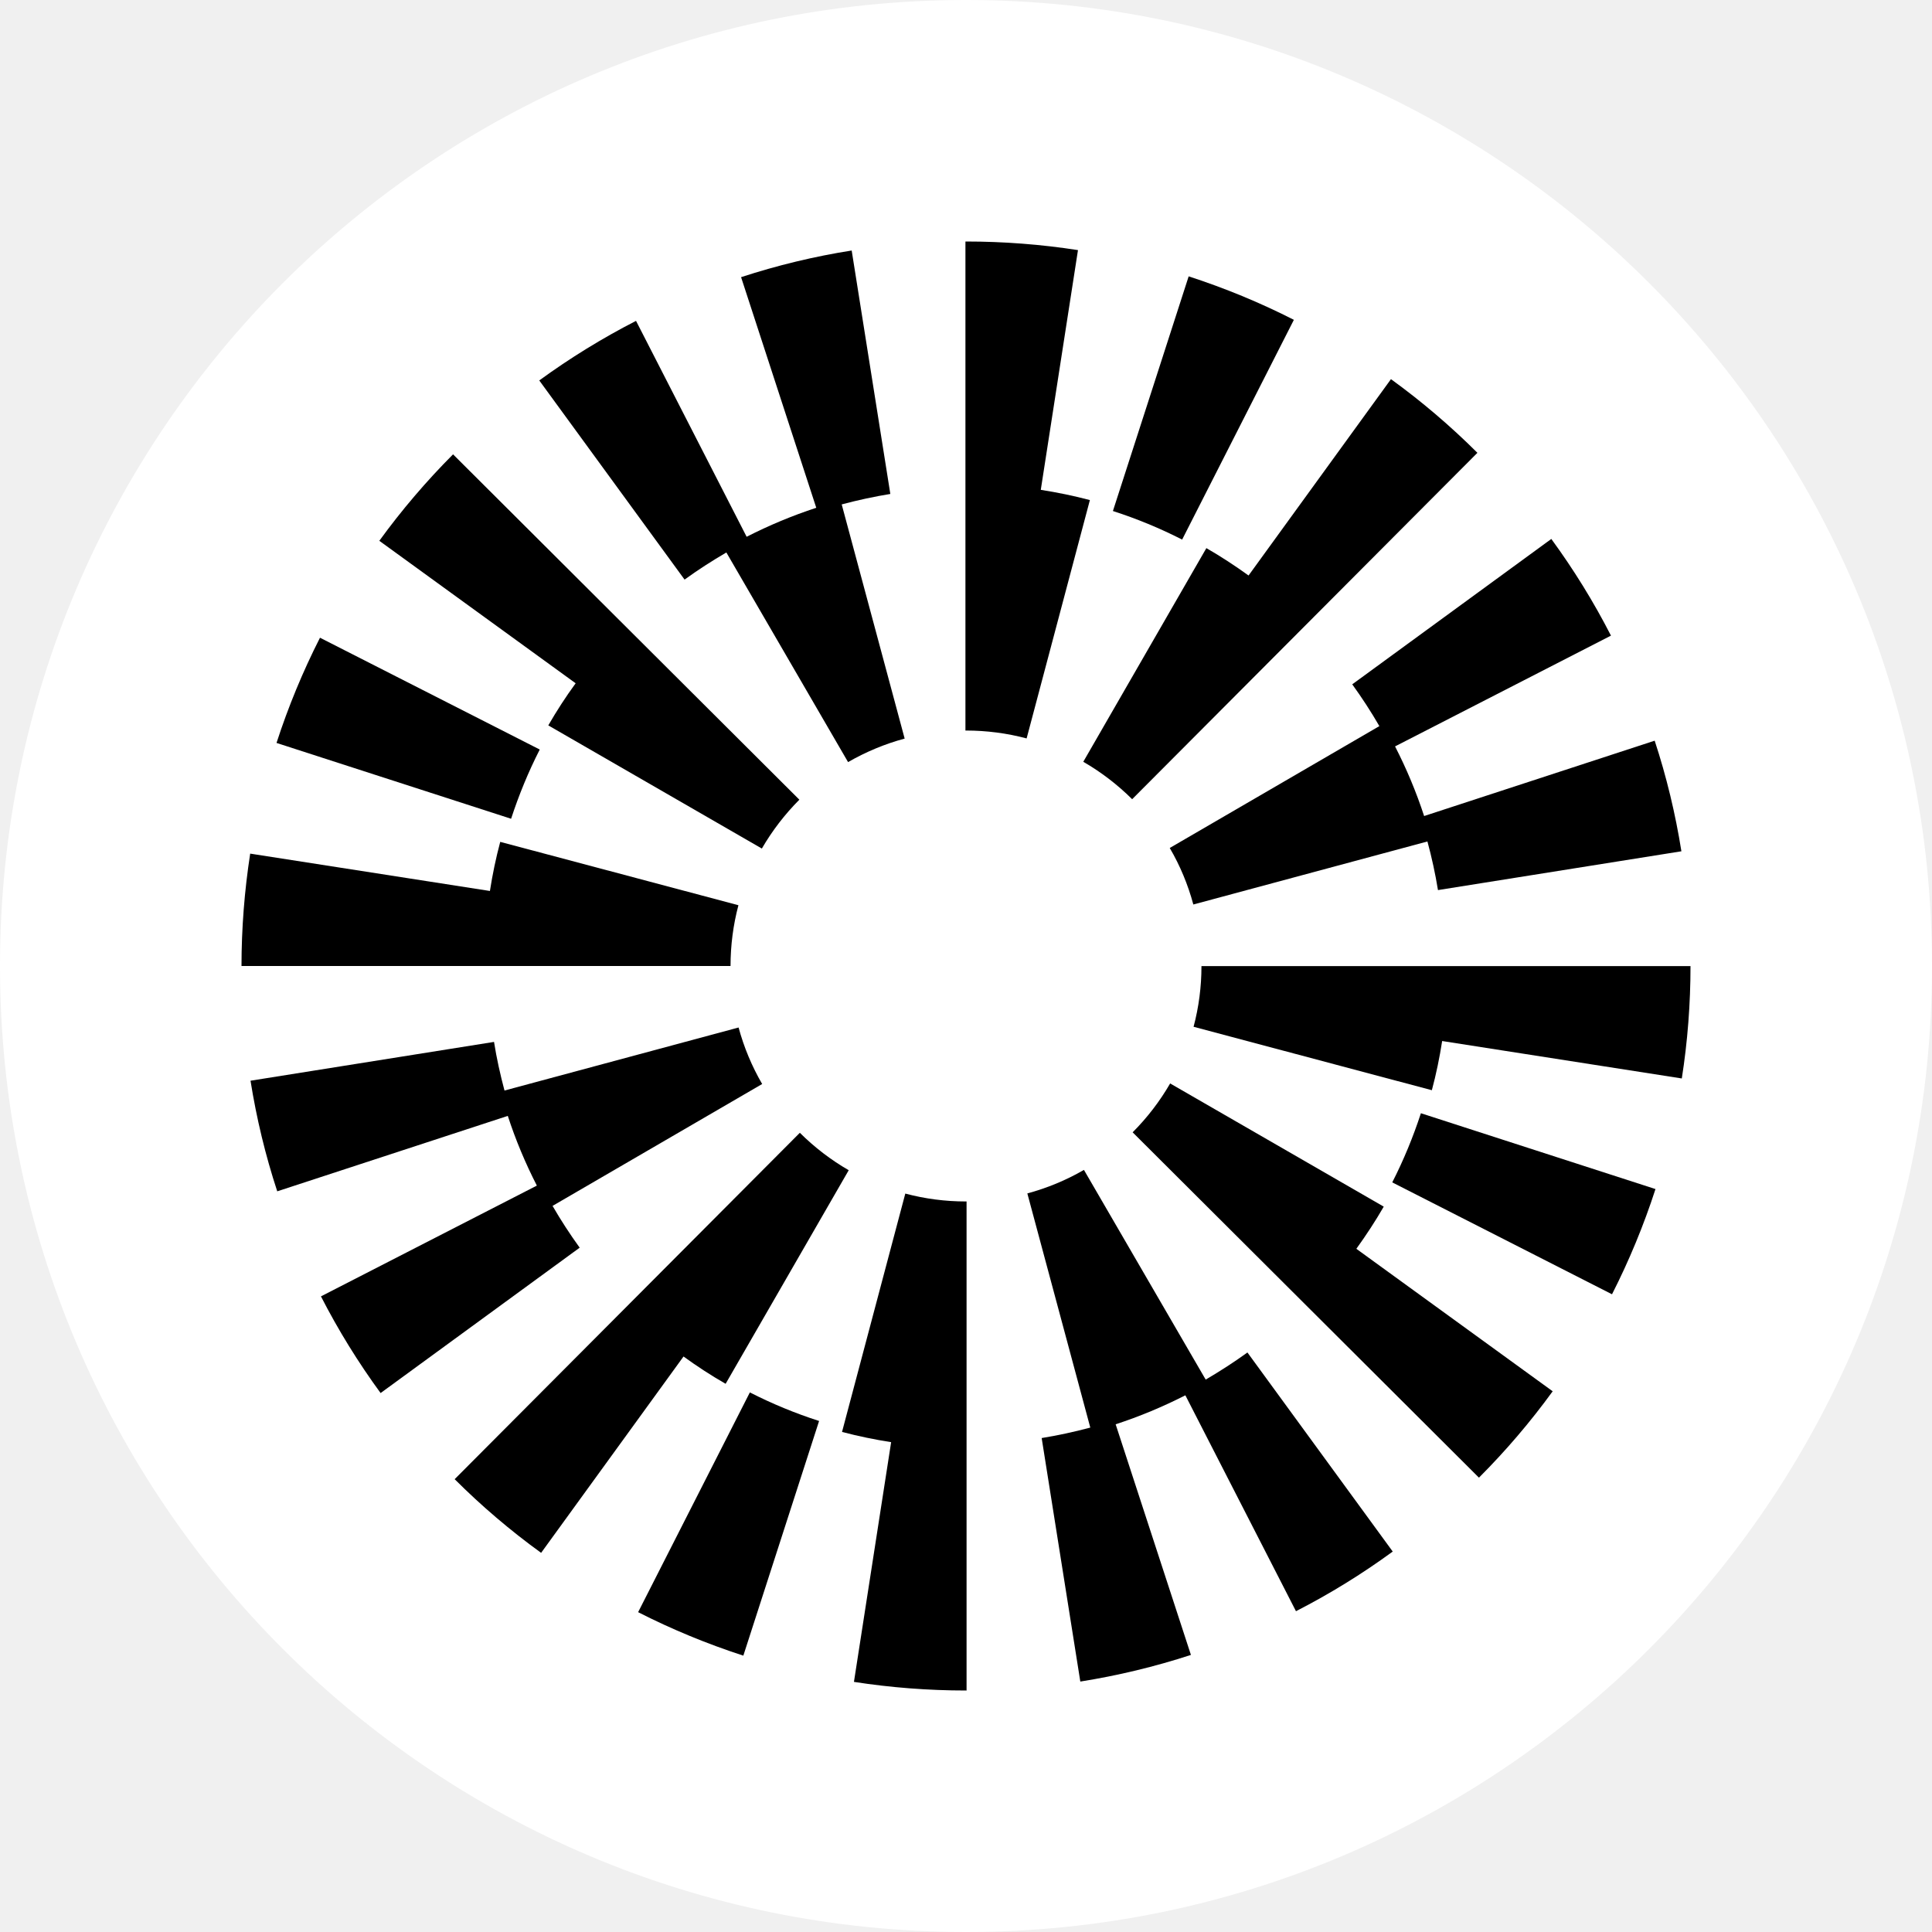
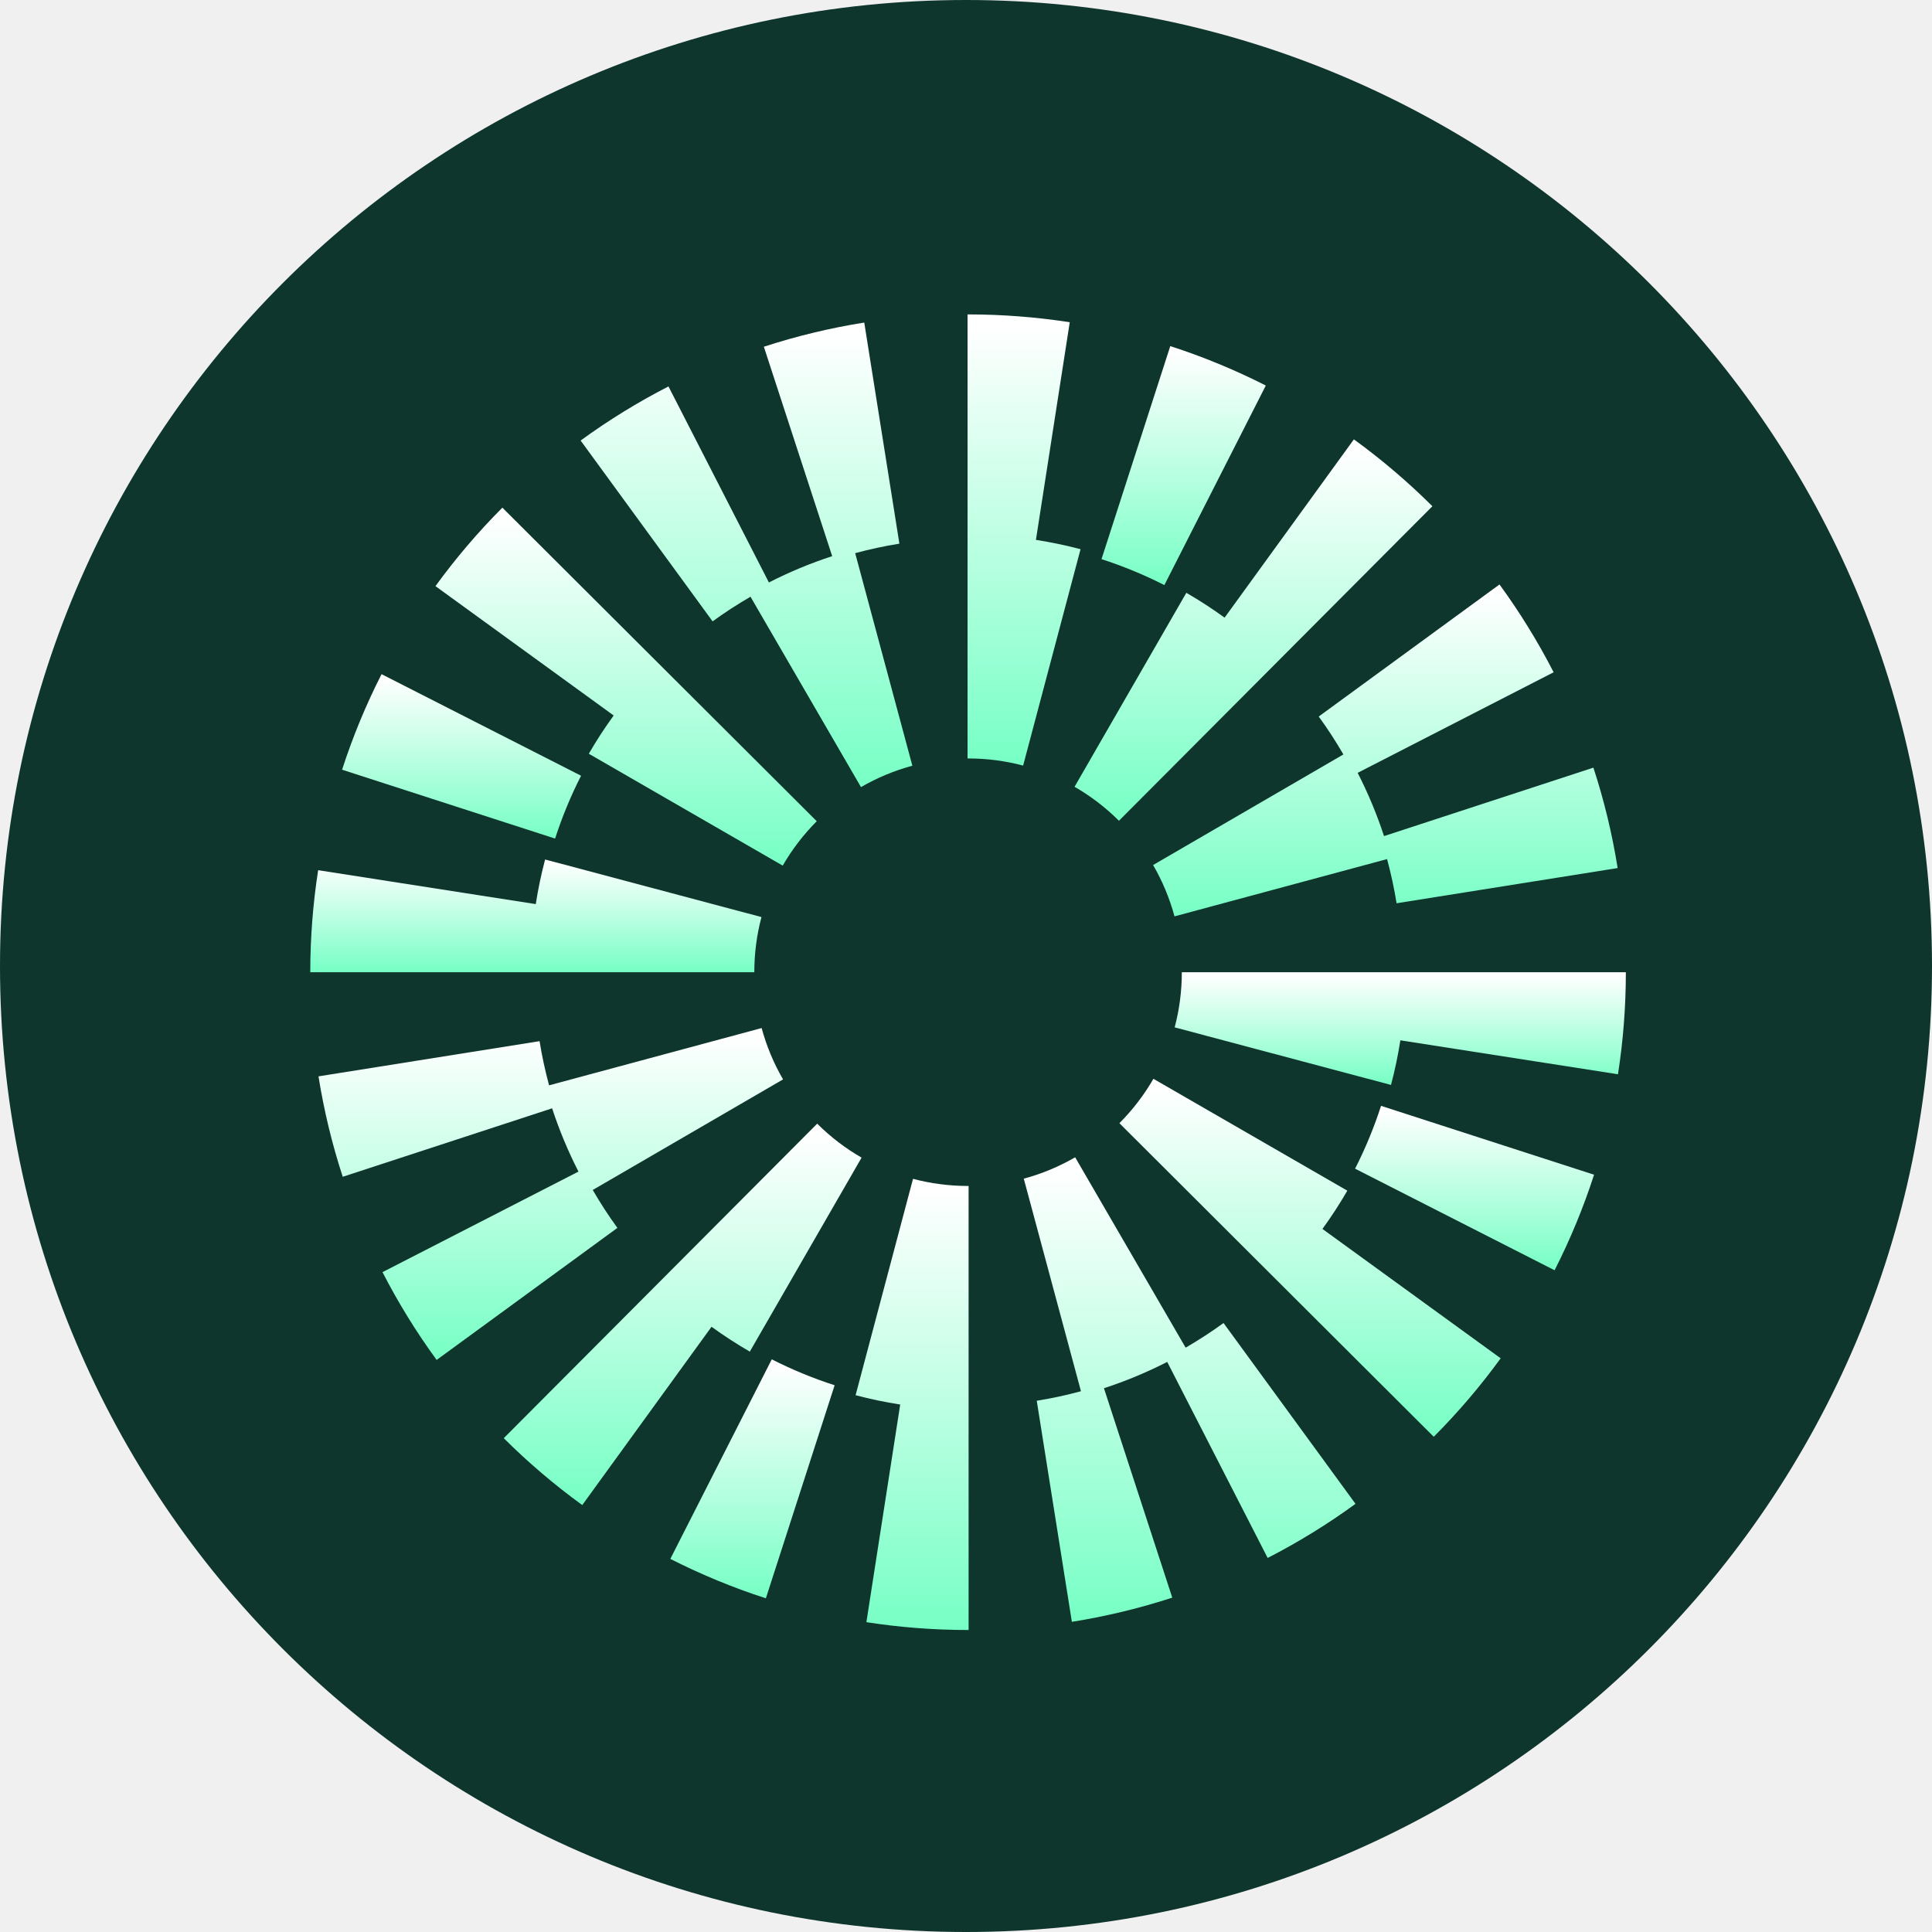
- <svg xmlns="http://www.w3.org/2000/svg" width="24" height="24" viewBox="0 0 24 24" fill="none">
-   <rect width="24" height="24" rx="12" fill="white" />
-   <path d="M12.929 6.085L13.391 3.107C12.934 3.036 12.466 3 12 3H11.993V9.075H12C12.256 9.075 12.509 9.108 12.753 9.173L13.539 6.212C13.338 6.159 13.134 6.117 12.929 6.085H12.929Z" fill="black" />
-   <path d="M10.535 9.467L9.023 6.863H9.023C8.845 6.967 8.671 7.079 8.504 7.2L6.699 4.726C7.079 4.449 7.483 4.2 7.901 3.986L9.275 6.668C9.554 6.526 9.843 6.405 10.14 6.308L9.206 3.443C9.653 3.297 10.115 3.185 10.58 3.112L11.06 6.136C10.857 6.169 10.655 6.213 10.456 6.266L11.238 9.175C10.992 9.241 10.756 9.34 10.535 9.467Z" fill="black" />
-   <path d="M3.975 7.922L6.705 9.311C6.564 9.587 6.445 9.877 6.349 10.171L3.435 9.229C3.58 8.781 3.762 8.341 3.975 7.922Z" fill="black" />
-   <path d="M17.135 9.02L14.531 10.534C14.66 10.754 14.758 10.991 14.824 11.236L17.732 10.453C17.786 10.652 17.83 10.854 17.863 11.057L20.887 10.575C20.813 10.11 20.702 9.648 20.555 9.201L17.691 10.137C17.594 9.84 17.473 9.551 17.33 9.272L20.012 7.896C19.798 7.478 19.549 7.075 19.271 6.695L16.798 8.501C16.919 8.668 17.032 8.842 17.135 9.02L17.135 9.02Z" fill="black" />
-   <path d="M14.766 3.433C15.213 3.578 15.653 3.759 16.073 3.973L14.685 6.703C14.409 6.562 14.12 6.443 13.825 6.348L14.766 3.433Z" fill="black" />
-   <path d="M14.986 6.809L13.457 9.463C13.678 9.591 13.882 9.747 14.064 9.928L18.353 5.625C18.02 5.293 17.659 4.985 17.279 4.71L15.51 7.149C15.341 7.027 15.167 6.913 14.986 6.809Z" fill="black" />
-   <path d="M9.464 10.541L6.811 9.011H6.811C6.915 8.831 7.028 8.656 7.151 8.488L4.712 6.718C4.988 6.338 5.296 5.977 5.628 5.644L9.93 9.934C9.749 10.116 9.592 10.32 9.464 10.541Z" fill="black" />
-   <path d="M6.214 10.458L9.173 11.245H9.173C9.108 11.49 9.075 11.743 9.075 12H3C3 11.533 3.037 11.063 3.108 10.604L6.086 11.068C6.118 10.863 6.16 10.659 6.214 10.458Z" fill="black" />
-   <path d="M17.295 14.688L20.025 16.078C20.238 15.659 20.42 15.219 20.565 14.771L17.651 13.829C17.555 14.123 17.436 14.412 17.295 14.688Z" fill="black" />
-   <path d="M13.465 14.533L14.977 17.137L14.977 17.138C15.155 17.034 15.329 16.922 15.496 16.801L17.301 19.274C16.921 19.552 16.517 19.801 16.099 20.015L14.725 17.333C14.446 17.475 14.157 17.596 13.859 17.693L14.794 20.558C14.347 20.704 13.885 20.815 13.42 20.889L12.94 17.864C13.143 17.831 13.345 17.787 13.544 17.734L12.762 14.825C13.007 14.759 13.244 14.661 13.465 14.533Z" fill="black" />
-   <path d="M6.864 14.98L9.468 13.466C9.34 13.246 9.241 13.009 9.175 12.764L6.267 13.547C6.214 13.348 6.169 13.146 6.137 12.943L3.112 13.425C3.186 13.89 3.297 14.352 3.444 14.799L6.308 13.862C6.405 14.16 6.526 14.449 6.669 14.728L3.987 16.104C4.201 16.522 4.45 16.925 4.728 17.305L7.201 15.499C7.08 15.332 6.967 15.158 6.864 14.98V14.98Z" fill="black" />
-   <path d="M7.927 20.027C8.347 20.241 8.787 20.422 9.234 20.567L10.175 17.652C9.88 17.557 9.591 17.438 9.315 17.297L7.927 20.027Z" fill="black" />
-   <path d="M9.014 17.19L10.543 14.537C10.322 14.409 10.118 14.253 9.936 14.072L5.648 18.375C5.98 18.707 6.342 19.015 6.722 19.29L8.491 16.851C8.659 16.973 8.834 17.087 9.014 17.19Z" fill="black" />
-   <path d="M14.536 13.459L17.189 14.989V14.99C17.085 15.17 16.971 15.344 16.849 15.513L19.288 17.283C19.012 17.663 18.704 18.024 18.372 18.356L14.07 14.066C14.252 13.884 14.408 13.68 14.536 13.459Z" fill="black" />
-   <path d="M11.246 14.827L10.46 17.788C10.661 17.841 10.865 17.883 11.07 17.915L10.608 20.893C11.065 20.964 11.533 21 11.999 21H12.007V14.925H11.999C11.743 14.925 11.49 14.892 11.246 14.827Z" fill="black" />
-   <path d="M14.827 12.755C14.892 12.511 14.925 12.257 14.925 12.001H21C21 12.468 20.964 12.938 20.892 13.397L17.915 12.932C17.883 13.138 17.841 13.342 17.787 13.543L14.827 12.755Z" fill="black" />
+ <svg xmlns="http://www.w3.org/2000/svg" width="467" height="467" viewBox="0 0 467 467" fill="none">
+   <circle cx="233.5" cy="233.5" r="233.5" fill="#0E362D" />
+   <path d="M140.447 187.508L92.228 162.958C88.456 170.368 85.244 178.137 82.688 186.051L134.175 202.699C135.858 197.495 137.967 192.387 140.451 187.512L140.447 187.508Z" fill="url(#paint0_linear_1222_1386)" />
+   <path d="M181.41 144.241L208.118 190.258C212.018 187.996 216.193 186.257 220.536 185.09L206.713 133.707C210.231 132.761 213.806 131.98 217.4 131.412L208.907 77.968C200.691 79.272 192.528 81.241 184.638 83.813L201.154 134.431C195.901 136.146 190.785 138.275 185.858 140.795L161.581 93.409C154.199 97.193 147.058 101.589 140.348 106.488L172.248 150.194C175.187 148.053 178.258 146.069 181.406 144.237L181.41 144.241Z" fill="url(#paint1_linear_1222_1386)" />
+   <path d="M324.726 182.361L278.725 209.093C280.991 212.989 282.73 217.168 283.901 221.503L335.28 207.656C336.226 211.174 337.007 214.744 337.579 218.335L391.015 209.825C389.707 201.614 387.734 193.446 385.154 185.553L334.544 202.101C332.825 196.848 330.696 191.736 328.172 186.809L375.542 162.5C371.758 155.125 367.354 147.984 362.455 141.278L318.76 173.199C320.906 176.138 322.89 179.205 324.722 182.357L324.726 182.361Z" fill="url(#paint2_linear_1222_1386)" />
+   <path d="M305.97 93.189C298.551 89.421 290.782 86.213 282.876 83.661L266.256 135.157C271.457 136.836 276.569 138.945 281.451 141.424L305.97 93.185V93.189Z" fill="url(#paint3_linear_1222_1386)" />
+   <path d="M286.756 143.296L259.742 190.179C263.655 192.433 267.261 195.195 270.47 198.391L346.234 122.369C340.357 116.512 333.973 111.074 327.259 106.203L296.01 149.298C293.032 147.141 289.948 145.132 286.76 143.292L286.756 143.296Z" fill="url(#paint4_linear_1222_1386)" />
+   <path d="M142.327 182.193L189.198 209.235C191.452 205.326 194.221 201.716 197.421 198.504L121.432 122.711C115.571 128.588 110.128 134.968 105.258 141.678L148.337 172.947C146.179 175.922 144.167 179.005 142.327 182.193Z" fill="url(#paint5_linear_1222_1386)" />
+   <path d="M250.403 130.499L258.578 77.892C250.5 76.636 242.232 76 234 76H233.875V183.331H234C238.524 183.331 243 183.911 247.307 185.054L261.187 132.753C257.636 131.811 254.038 131.066 250.403 130.499V130.499Z" fill="url(#paint6_linear_1222_1386)" />
+   <path d="M184.058 221.671L131.765 207.755C130.819 211.306 130.07 214.904 129.503 218.539L76.904 210.34C75.64 218.447 75 226.747 75 235.003H182.331C182.331 230.47 182.915 225.982 184.062 221.671H184.058Z" fill="url(#paint7_linear_1222_1386)" />
+   <path d="M327.553 282.494L375.772 307.045C379.544 299.634 382.756 291.865 385.312 283.951L333.824 267.303C332.142 272.507 330.032 277.616 327.549 282.49L327.553 282.494Z" fill="url(#paint8_linear_1222_1386)" />
+   <path d="M286.591 325.755L259.883 279.738C255.982 282 251.808 283.739 247.465 284.906L261.288 336.289C257.766 337.235 254.195 338.016 250.601 338.584L259.09 392.024C267.306 390.72 275.469 388.751 283.359 386.179L266.843 335.561C272.1 333.846 277.212 331.717 282.139 329.197L306.416 376.583C313.798 372.799 320.939 368.403 327.649 363.505L295.749 319.798C292.81 321.939 289.739 323.924 286.591 325.755V325.755Z" fill="url(#paint9_linear_1222_1386)" />
+   <path d="M143.273 287.641L189.279 260.909C187.012 257.013 185.273 252.834 184.102 248.499L132.723 262.346C131.777 258.828 130.996 255.258 130.425 251.667L76.984 260.176C78.293 268.388 80.265 276.555 82.845 284.449L133.456 267.901C135.174 273.154 137.304 278.266 139.828 283.193L92.458 307.502C96.242 314.876 100.645 322.017 105.544 328.723L149.239 296.803C147.093 293.864 145.109 290.797 143.277 287.645L143.273 287.641Z" fill="url(#paint10_linear_1222_1386)" />
+   <path d="M162.031 376.813C169.45 380.581 177.219 383.789 185.124 386.341L201.745 334.845C196.544 333.166 191.432 331.057 186.549 328.578L162.031 376.817V376.813Z" fill="url(#paint11_linear_1222_1386)" />
+   <path d="M181.246 326.706L208.26 279.823C204.347 277.569 200.74 274.808 197.532 271.612L121.768 347.634C127.645 353.491 134.029 358.929 140.743 363.799L171.991 320.705C174.97 322.862 178.054 324.871 181.242 326.71L181.246 326.706Z" fill="url(#paint12_linear_1222_1386)" />
+   <path d="M325.673 287.808L278.802 260.766C276.548 264.674 273.778 268.285 270.578 271.497L346.564 347.294C352.425 341.417 357.867 335.037 362.738 328.326L319.659 297.058C321.816 294.083 323.829 291 325.669 287.812L325.673 287.808Z" fill="url(#paint13_linear_1222_1386)" />
+   <path d="M220.692 284.947L206.812 337.248C210.363 338.19 213.961 338.934 217.596 339.502L209.425 392.109C217.504 393.365 225.772 394.001 234.004 394.001H234.128V286.67H234.004C229.479 286.67 225.003 286.09 220.696 284.947H220.692Z" fill="url(#paint14_linear_1222_1386)" />
+   <path d="M285.668 235.001C285.668 239.534 285.085 244.018 283.938 248.333L336.23 262.249C337.176 258.698 337.925 255.1 338.493 251.465L391.096 259.669C392.359 251.562 392.999 243.261 392.999 235.005H285.668V235.001Z" fill="url(#paint15_linear_1222_1386)" />
+   <defs>
+     <linearGradient id="paint0_linear_1222_1386" x1="111.569" y1="153.899" x2="111.569" y2="254.598" gradientUnits="userSpaceOnUse">
+       <stop offset="0.1" stop-color="white" />
+       <stop offset="0.82" stop-color="#00FF93" />
+     </linearGradient>
+     <linearGradient id="paint1_linear_1222_1386" x1="180.442" y1="52.373" x2="180.442" y2="336.896" gradientUnits="userSpaceOnUse">
+       <stop offset="0.1" stop-color="white" />
+       <stop offset="0.82" stop-color="#00FF93" />
+     </linearGradient>
+     <linearGradient id="paint2_linear_1222_1386" x1="334.87" y1="122.992" x2="334.87" y2="326.267" gradientUnits="userSpaceOnUse">
+       <stop offset="0.1" stop-color="white" />
+       <stop offset="0.82" stop-color="#00FF93" />
+     </linearGradient>
+     <linearGradient id="paint3_linear_1222_1386" x1="286.113" y1="70.495" x2="286.113" y2="216.856" gradientUnits="userSpaceOnUse">
+       <stop offset="0.1" stop-color="white" />
+       <stop offset="0.82" stop-color="#00FF93" />
+     </linearGradient>
+     <linearGradient id="paint4_linear_1222_1386" x1="302.988" y1="85.19" x2="302.988" y2="318.777" gradientUnits="userSpaceOnUse">
+       <stop offset="0.1" stop-color="white" />
+       <stop offset="0.82" stop-color="#00FF93" />
+     </linearGradient>
+     <linearGradient id="paint5_linear_1222_1386" x1="151.34" y1="102.989" x2="151.34" y2="322.225" gradientUnits="userSpaceOnUse">
+       <stop offset="0.1" stop-color="white" />
+       <stop offset="0.82" stop-color="#00FF93" />
+     </linearGradient>
+     <linearGradient id="paint6_linear_1222_1386" x1="247.531" y1="51.142" x2="247.531" y2="327.465" gradientUnits="userSpaceOnUse">
+       <stop offset="0.1" stop-color="white" />
+       <stop offset="0.82" stop-color="#00FF93" />
+     </linearGradient>
+     <linearGradient id="paint7_linear_1222_1386" x1="129.531" y1="201.545" x2="129.531" y2="270.585" gradientUnits="userSpaceOnUse">
+       <stop offset="0.1" stop-color="white" />
+       <stop offset="0.82" stop-color="#00FF93" />
+     </linearGradient>
+     <linearGradient id="paint8_linear_1222_1386" x1="356.43" y1="258.244" x2="356.43" y2="358.943" gradientUnits="userSpaceOnUse">
+       <stop offset="0.1" stop-color="white" />
+       <stop offset="0.82" stop-color="#00FF93" />
+     </linearGradient>
+     <linearGradient id="paint9_linear_1222_1386" x1="287.557" y1="254.143" x2="287.557" y2="538.656" gradientUnits="userSpaceOnUse">
+       <stop offset="0.1" stop-color="white" />
+       <stop offset="0.82" stop-color="#00FF93" />
+     </linearGradient>
+     <linearGradient id="paint10_linear_1222_1386" x1="133.132" y1="230.213" x2="133.132" y2="433.487" gradientUnits="userSpaceOnUse">
+       <stop offset="0.1" stop-color="white" />
+       <stop offset="0.82" stop-color="#00FF93" />
+     </linearGradient>
+     <linearGradient id="paint11_linear_1222_1386" x1="181.888" y1="315.411" x2="181.888" y2="461.773" gradientUnits="userSpaceOnUse">
+       <stop offset="0.1" stop-color="white" />
+       <stop offset="0.82" stop-color="#00FF93" />
+     </linearGradient>
+     <linearGradient id="paint12_linear_1222_1386" x1="165.014" y1="250.598" x2="165.014" y2="484.186" gradientUnits="userSpaceOnUse">
+       <stop offset="0.1" stop-color="white" />
+       <stop offset="0.82" stop-color="#00FF93" />
+     </linearGradient>
+     <linearGradient id="paint13_linear_1222_1386" x1="316.658" y1="241.042" x2="316.658" y2="460.289" gradientUnits="userSpaceOnUse">
+       <stop offset="0.1" stop-color="white" />
+       <stop offset="0.82" stop-color="#00FF93" />
+     </linearGradient>
+     <linearGradient id="paint14_linear_1222_1386" x1="220.47" y1="260.089" x2="220.47" y2="536.412" gradientUnits="userSpaceOnUse">
+       <stop offset="0.1" stop-color="white" />
+       <stop offset="0.82" stop-color="#00FF93" />
+     </linearGradient>
+     <linearGradient id="paint15_linear_1222_1386" x1="338.469" y1="228.791" x2="338.469" y2="297.831" gradientUnits="userSpaceOnUse">
+       <stop offset="0.1" stop-color="white" />
+       <stop offset="0.82" stop-color="#00FF93" />
+     </linearGradient>
+   </defs>
</svg>
